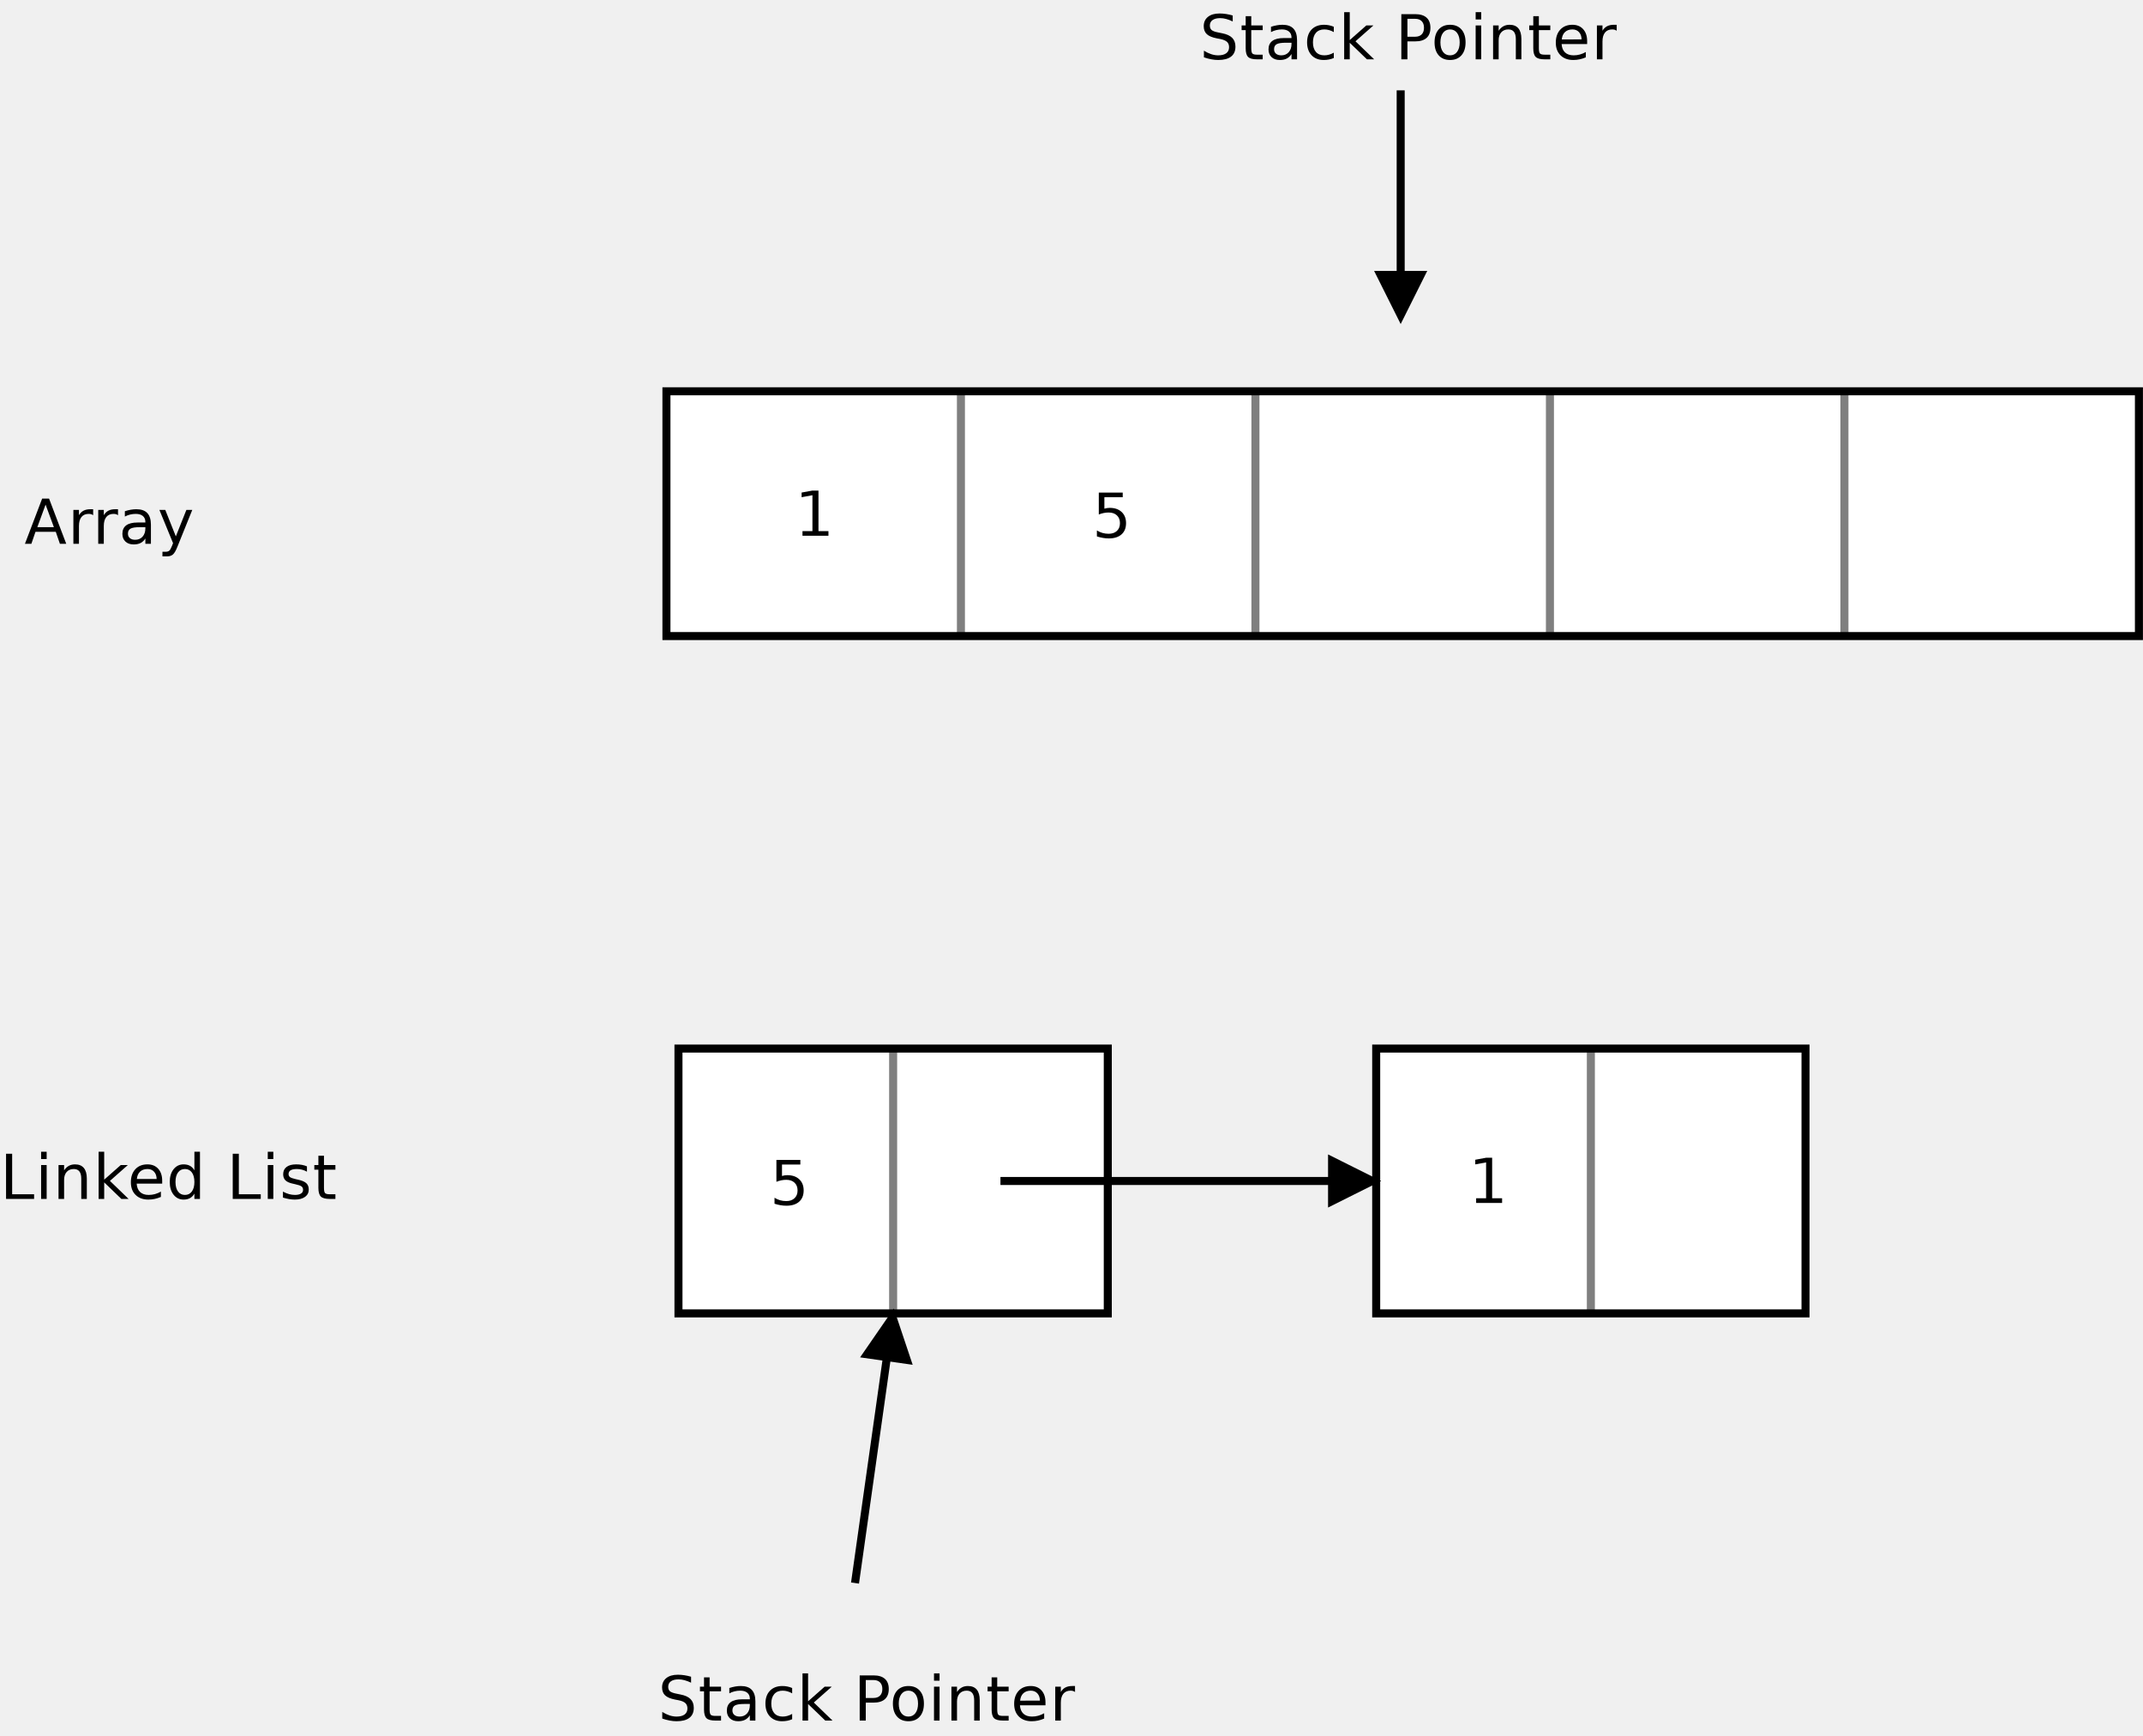
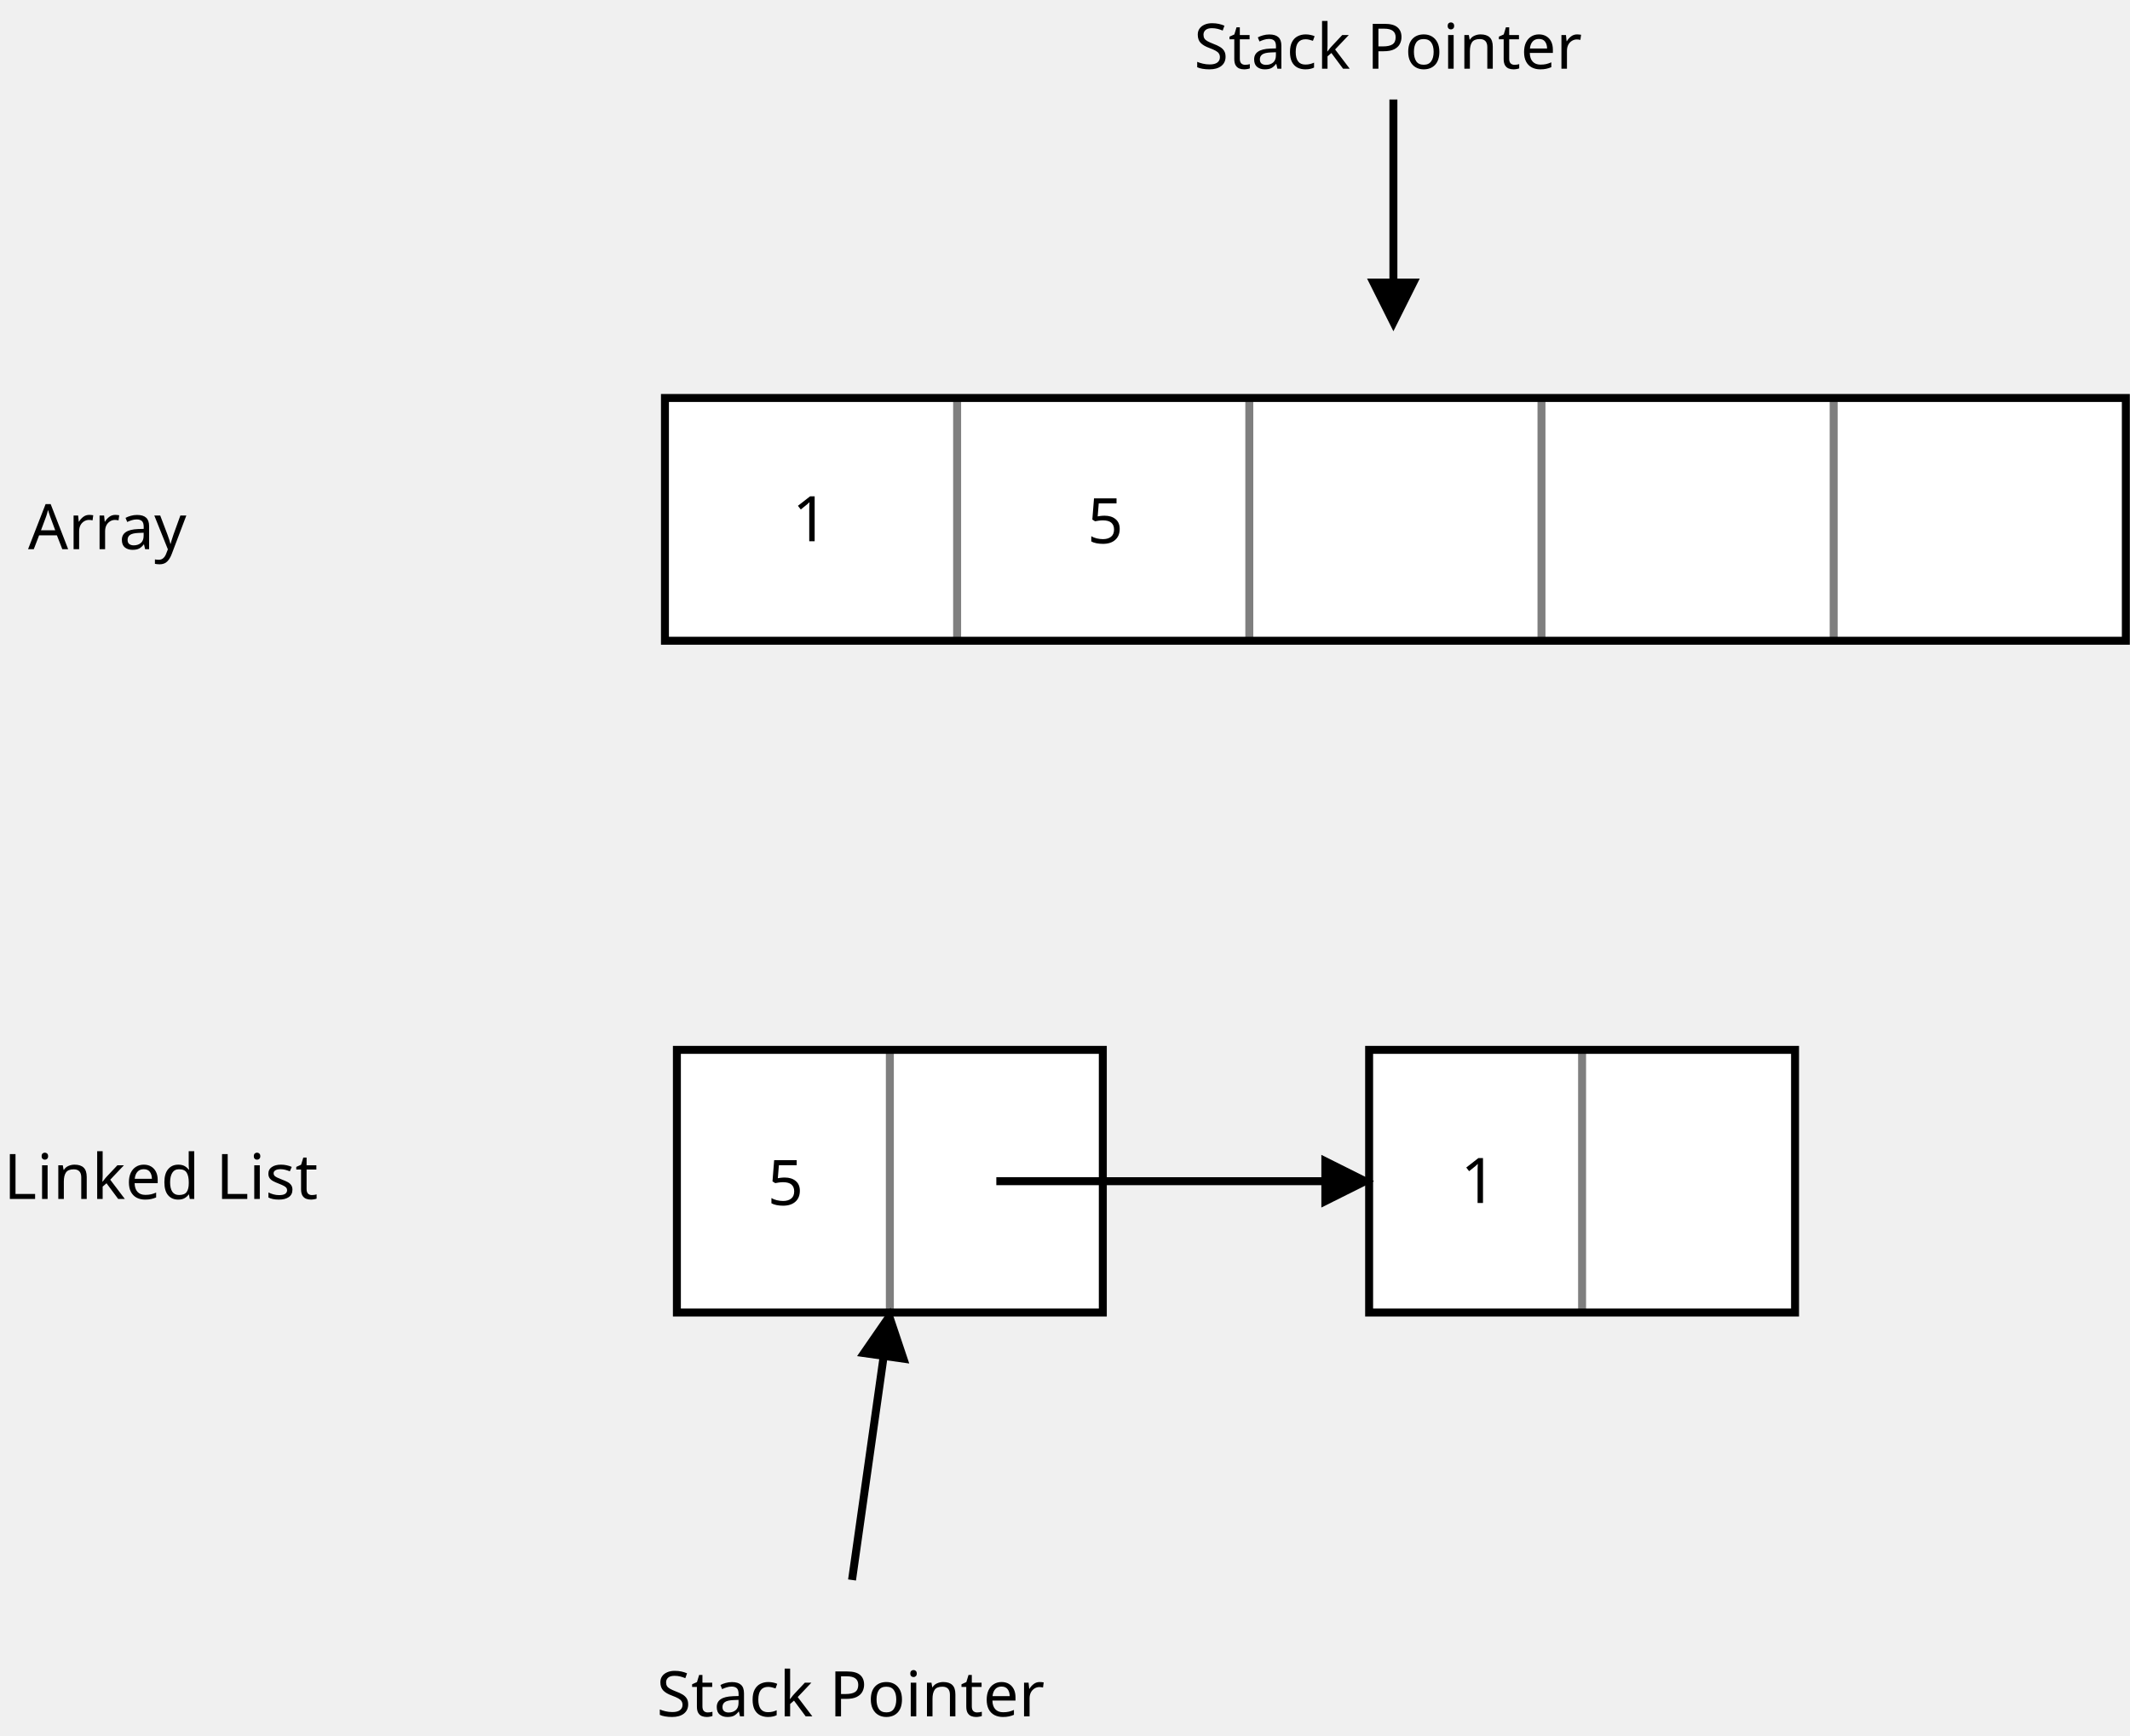
- <svg xmlns="http://www.w3.org/2000/svg" width="757pt" height="613pt" viewBox="0 0 757 613" version="1.1">
-   <g id="surface1">
-     <path style=" stroke:none;fill-rule:nonzero;fill:rgb(100%,100%,100%);fill-opacity:1;" d="M 235.414 224.664 L 755.562 224.664 L 755.562 138.207 L 235.414 138.207 Z M 235.414 224.664 " />
-     <path style="fill:none;stroke-width:28.346;stroke-linecap:butt;stroke-linejoin:miter;stroke:rgb(49.805%,49.805%,49.805%);stroke-opacity:1;stroke-miterlimit:10;" d="M 3394.414 4747.93 L 3394.414 3883.359 " transform="matrix(0.1,0,0,-0.1,0,613)" />
-     <path style="fill:none;stroke-width:28.346;stroke-linecap:butt;stroke-linejoin:miter;stroke:rgb(49.805%,49.805%,49.805%);stroke-opacity:1;stroke-miterlimit:10;" d="M 4434.727 4747.93 L 4434.727 3883.359 " transform="matrix(0.1,0,0,-0.1,0,613)" />
-     <path style="fill:none;stroke-width:28.346;stroke-linecap:butt;stroke-linejoin:miter;stroke:rgb(49.805%,49.805%,49.805%);stroke-opacity:1;stroke-miterlimit:10;" d="M 5475.039 4747.93 L 5475.039 3883.359 " transform="matrix(0.1,0,0,-0.1,0,613)" />
-     <path style="fill:none;stroke-width:28.346;stroke-linecap:butt;stroke-linejoin:miter;stroke:rgb(49.805%,49.805%,49.805%);stroke-opacity:1;stroke-miterlimit:10;" d="M 6515.312 4747.93 L 6515.312 3883.359 " transform="matrix(0.1,0,0,-0.1,0,613)" />
-     <path style="fill:none;stroke-width:28.346;stroke-linecap:butt;stroke-linejoin:miter;stroke:rgb(0%,0%,0%);stroke-opacity:1;stroke-miterlimit:10;" d="M 2354.141 3883.359 L 7555.625 3883.359 L 7555.625 4747.93 L 2354.141 4747.93 Z M 2354.141 3883.359 " transform="matrix(0.1,0,0,-0.1,0,613)" />
-     <path style=" stroke:none;fill-rule:nonzero;fill:rgb(0%,0%,0%);fill-opacity:1;" d="M 283.473 187.59 L 286.988 187.59 L 286.988 174.914 L 283.164 175.621 L 283.164 173.977 L 286.973 173.273 L 289.121 173.273 L 289.121 187.59 L 292.641 187.59 L 292.641 189.23 L 283.473 189.23 L 283.473 187.59 " />
-     <path style=" stroke:none;fill-rule:nonzero;fill:rgb(0%,0%,0%);fill-opacity:1;" d="M 388.145 173.98 L 396.594 173.98 L 396.594 175.625 L 390.117 175.625 L 390.117 179.672 C 390.43 179.574 390.742 179.504 391.055 179.453 C 391.367 179.402 391.68 179.379 391.992 179.379 C 393.77 179.379 395.172 179.863 396.211 180.836 C 397.246 181.805 397.77 183.121 397.77 184.777 C 397.77 186.484 397.234 187.809 396.168 188.754 C 395.105 189.703 393.602 190.176 391.66 190.176 C 390.992 190.176 390.312 190.117 389.617 189.996 C 388.926 189.883 388.211 189.703 387.473 189.469 L 387.473 187.359 C 388.113 187.754 388.773 188.051 389.457 188.242 C 390.137 188.434 390.859 188.531 391.617 188.531 C 392.848 188.531 393.82 188.195 394.539 187.523 C 395.258 186.848 395.617 185.934 395.617 184.777 C 395.617 183.621 395.258 182.707 394.539 182.035 C 393.82 181.359 392.848 181.023 391.617 181.023 C 391.043 181.023 390.469 181.078 389.895 181.195 C 389.324 181.309 388.738 181.484 388.145 181.727 L 388.145 173.98 " />
-     <path style=" stroke:none;fill-rule:nonzero;fill:rgb(0%,0%,0%);fill-opacity:1;" d="M 16.102 178.238 L 13.184 186.199 L 19.035 186.199 L 16.102 178.238 M 14.891 176.109 L 17.332 176.109 L 23.395 192.066 L 21.156 192.066 L 19.707 187.844 L 12.535 187.844 L 11.086 192.066 L 8.816 192.066 L 14.891 176.109 " />
-     <path style=" stroke:none;fill-rule:nonzero;fill:rgb(0%,0%,0%);fill-opacity:1;" d="M 32.91 181.977 C 32.691 181.812 32.449 181.695 32.191 181.621 C 31.934 181.543 31.648 181.508 31.332 181.508 C 30.223 181.508 29.371 181.875 28.777 182.609 C 28.188 183.344 27.891 184.398 27.891 185.773 L 27.891 192.066 L 25.922 192.066 L 25.922 180.098 L 27.891 180.098 L 27.891 181.977 C 28.305 181.262 28.84 180.73 29.5 180.383 C 30.16 180.035 30.965 179.863 31.91 179.863 C 32.043 179.863 32.191 179.863 32.355 179.863 C 32.52 179.863 32.703 179.863 32.898 179.863 L 32.91 181.977 " />
-     <path style=" stroke:none;fill-rule:nonzero;fill:rgb(0%,0%,0%);fill-opacity:1;" d="M 41.688 181.977 C 41.469 181.812 41.23 181.695 40.969 181.621 C 40.711 181.543 40.426 181.508 40.113 181.508 C 39.004 181.508 38.152 181.875 37.555 182.609 C 36.965 183.344 36.668 184.398 36.668 185.773 L 36.668 192.066 L 34.699 192.066 L 34.699 180.098 L 36.668 180.098 L 36.668 181.977 C 37.082 181.262 37.617 180.73 38.281 180.383 C 38.938 180.035 39.742 179.863 40.688 179.863 C 40.824 179.863 40.973 179.863 41.137 179.863 C 41.301 179.863 41.48 179.863 41.68 179.863 L 41.688 181.977 " />
-     <path style=" stroke:none;fill-rule:nonzero;fill:rgb(0%,0%,0%);fill-opacity:1;" d="M 49.402 186.199 C 47.816 186.199 46.719 186.371 46.109 186.719 C 45.496 187.062 45.191 187.656 45.191 188.492 C 45.191 189.156 45.418 189.684 45.879 190.074 C 46.336 190.465 46.961 190.656 47.75 190.656 C 48.836 190.656 49.707 190.289 50.363 189.555 C 51.023 188.816 51.352 187.84 51.352 186.617 L 51.352 186.199 L 49.402 186.199 M 53.312 185.336 L 53.312 192.066 L 51.352 192.066 L 51.352 190.188 C 50.902 190.91 50.344 191.441 49.676 191.785 C 49.008 192.129 48.191 192.301 47.227 192.301 C 46.004 192.301 45.031 191.961 44.312 191.285 C 43.59 190.605 43.23 189.699 43.23 188.562 C 43.23 187.238 43.68 186.242 44.574 185.566 C 45.473 184.895 46.816 184.555 48.602 184.555 L 51.352 184.555 L 51.352 184.359 C 51.352 183.453 51.055 182.75 50.461 182.254 C 49.867 181.754 49.035 181.508 47.965 181.508 C 47.281 181.508 46.617 181.586 45.969 181.742 C 45.324 181.898 44.703 182.133 44.105 182.445 L 44.105 180.566 C 44.824 180.332 45.52 180.156 46.195 180.039 C 46.871 179.922 47.527 179.863 48.164 179.863 C 49.895 179.863 51.184 180.316 52.031 181.219 C 52.887 182.125 53.312 183.496 53.312 185.336 " />
-     <path style=" stroke:none;fill-rule:nonzero;fill:rgb(0%,0%,0%);fill-opacity:1;" d="M 62.676 193.098 C 62.121 194.516 61.582 195.441 61.055 195.875 C 60.531 196.309 59.828 196.523 58.949 196.523 L 57.383 196.523 L 57.383 194.883 L 58.535 194.883 C 59.074 194.883 59.492 194.758 59.793 194.508 C 60.09 194.262 60.418 193.676 60.781 192.746 L 61.133 191.852 L 56.305 180.098 L 58.383 180.098 L 62.113 189.461 L 65.84 180.098 L 67.922 180.098 L 62.676 193.098 " />
-     <path style=" stroke:none;fill-rule:nonzero;fill:rgb(0%,0%,0%);fill-opacity:1;" d="M 435.449 5.469 L 435.449 7.578 C 434.633 7.184 433.863 6.891 433.137 6.699 C 432.414 6.504 431.715 6.406 431.039 6.406 C 429.867 6.406 428.961 6.633 428.328 7.086 C 427.691 7.543 427.371 8.188 427.371 9.023 C 427.371 9.727 427.586 10.258 428.008 10.617 C 428.43 10.977 429.23 11.266 430.414 11.484 L 431.711 11.746 C 433.316 12.055 434.5 12.594 435.266 13.367 C 436.027 14.141 436.41 15.176 436.41 16.473 C 436.41 18.02 435.895 19.195 434.859 19.992 C 433.828 20.789 432.312 21.188 430.316 21.188 C 429.566 21.188 428.762 21.109 427.914 20.953 C 427.062 20.797 426.188 20.562 425.277 20.25 L 425.277 17.902 C 426.148 18.445 427.004 18.855 427.844 19.133 C 428.68 19.41 429.508 19.547 430.316 19.547 C 431.547 19.547 432.496 19.301 433.164 18.805 C 433.828 18.309 434.164 17.602 434.164 16.684 C 434.164 15.883 433.926 15.254 433.445 14.801 C 432.965 14.352 432.18 14.012 431.086 13.785 L 429.77 13.535 C 428.164 13.219 427.004 12.723 426.285 12.051 C 425.566 11.379 425.211 10.441 425.211 9.242 C 425.211 7.855 425.703 6.762 426.695 5.961 C 427.688 5.16 429.055 4.762 430.797 4.762 C 431.539 4.762 432.301 4.82 433.074 4.938 C 433.852 5.055 434.641 5.23 435.449 5.469 " />
-     <path style=" stroke:none;fill-rule:nonzero;fill:rgb(0%,0%,0%);fill-opacity:1;" d="M 442 5.703 L 442 8.988 L 446.035 8.988 L 446.035 10.629 L 442 10.629 L 442 17.043 C 442 18.004 442.133 18.625 442.398 18.902 C 442.664 19.176 443.207 19.312 444.023 19.312 L 446.035 19.312 L 446.035 20.953 L 444.023 20.953 C 442.512 20.953 441.465 20.676 440.891 20.109 C 440.312 19.551 440.027 18.527 440.027 17.043 L 440.027 10.629 L 438.59 10.629 L 438.59 8.988 L 440.027 8.988 L 440.027 5.703 L 442 5.703 " />
-     <path style=" stroke:none;fill-rule:nonzero;fill:rgb(0%,0%,0%);fill-opacity:1;" d="M 454.262 15.09 C 452.68 15.09 451.578 15.262 450.969 15.609 C 450.359 15.953 450.055 16.543 450.055 17.379 C 450.055 18.047 450.281 18.574 450.738 18.965 C 451.199 19.352 451.824 19.547 452.613 19.547 C 453.695 19.547 454.57 19.18 455.227 18.441 C 455.883 17.707 456.215 16.73 456.215 15.508 L 456.215 15.09 L 454.262 15.09 M 458.176 14.223 L 458.176 20.953 L 456.215 20.953 L 456.215 19.078 C 455.766 19.797 455.207 20.332 454.535 20.676 C 453.871 21.02 453.055 21.188 452.09 21.188 C 450.867 21.188 449.895 20.852 449.172 20.176 C 448.453 19.496 448.09 18.59 448.09 17.453 C 448.09 16.129 448.539 15.129 449.438 14.457 C 450.336 13.781 451.68 13.445 453.465 13.445 L 456.215 13.445 L 456.215 13.246 C 456.215 12.34 455.914 11.641 455.32 11.145 C 454.73 10.645 453.898 10.395 452.824 10.395 C 452.145 10.395 451.477 10.473 450.828 10.629 C 450.184 10.785 449.562 11.02 448.969 11.336 L 448.969 9.457 C 449.688 9.223 450.383 9.047 451.059 8.93 C 451.73 8.812 452.387 8.754 453.027 8.754 C 454.754 8.754 456.043 9.203 456.895 10.109 C 457.746 11.012 458.176 12.387 458.176 14.223 " />
-     <path style=" stroke:none;fill-rule:nonzero;fill:rgb(0%,0%,0%);fill-opacity:1;" d="M 471.16 9.457 L 471.16 11.336 C 470.605 11.02 470.051 10.785 469.492 10.629 C 468.938 10.473 468.371 10.395 467.805 10.395 C 466.531 10.395 465.543 10.797 464.84 11.598 C 464.137 12.398 463.789 13.523 463.789 14.973 C 463.789 16.418 464.137 17.543 464.84 18.344 C 465.543 19.145 466.531 19.547 467.805 19.547 C 468.371 19.547 468.938 19.469 469.492 19.312 C 470.051 19.156 470.605 18.922 471.16 18.609 L 471.16 20.484 C 470.613 20.719 470.047 20.895 469.461 21.012 C 468.875 21.133 468.254 21.188 467.59 21.188 C 465.793 21.188 464.367 20.629 463.309 19.512 C 462.25 18.387 461.719 16.875 461.719 14.973 C 461.719 13.039 462.254 11.52 463.32 10.414 C 464.395 9.305 465.859 8.754 467.719 8.754 C 468.32 8.754 468.91 8.812 469.484 8.93 C 470.062 9.047 470.621 9.223 471.16 9.457 " />
-     <path style=" stroke:none;fill-rule:nonzero;fill:rgb(0%,0%,0%);fill-opacity:1;" d="M 474.82 4.293 L 476.789 4.293 L 476.789 14.148 L 482.641 8.988 L 485.145 8.988 L 478.812 14.586 L 485.41 20.953 L 482.852 20.953 L 476.789 15.109 L 476.789 20.953 L 474.82 20.953 L 474.82 4.293 " />
-     <path style=" stroke:none;fill-rule:nonzero;fill:rgb(0%,0%,0%);fill-opacity:1;" d="M 497.164 6.641 L 497.164 12.977 L 499.871 12.977 C 500.871 12.977 501.648 12.699 502.195 12.152 C 502.742 11.602 503.016 10.816 503.016 9.801 C 503.016 8.793 502.742 8.016 502.195 7.465 C 501.648 6.914 500.871 6.641 499.871 6.641 L 497.164 6.641 M 495.012 4.996 L 499.871 4.996 C 501.656 4.996 503.004 5.406 503.914 6.223 C 504.828 7.035 505.285 8.23 505.285 9.805 C 505.285 11.391 504.828 12.59 503.914 13.402 C 503.004 14.215 501.656 14.617 499.871 14.617 L 497.164 14.617 L 497.164 20.953 L 495.012 20.953 L 495.012 4.996 " />
-     <path style=" stroke:none;fill-rule:nonzero;fill:rgb(0%,0%,0%);fill-opacity:1;" d="M 512.227 10.395 C 511.176 10.395 510.344 10.805 509.73 11.621 C 509.121 12.434 508.816 13.551 508.816 14.973 C 508.816 16.391 509.117 17.508 509.727 18.324 C 510.332 19.141 511.168 19.547 512.227 19.547 C 513.27 19.547 514.098 19.137 514.707 18.316 C 515.32 17.5 515.625 16.383 515.625 14.973 C 515.625 13.566 515.32 12.453 514.707 11.629 C 514.098 10.809 513.27 10.395 512.227 10.395 M 512.227 8.754 C 513.934 8.754 515.27 9.301 516.242 10.402 C 517.219 11.504 517.703 13.023 517.703 14.973 C 517.703 16.91 517.219 18.43 516.242 19.535 C 515.27 20.637 513.934 21.188 512.227 21.188 C 510.516 21.188 509.172 20.637 508.203 19.535 C 507.23 18.43 506.746 16.91 506.746 14.973 C 506.746 13.023 507.23 11.504 508.203 10.402 C 509.172 9.301 510.516 8.754 512.227 8.754 " />
-     <path style=" stroke:none;fill-rule:nonzero;fill:rgb(0%,0%,0%);fill-opacity:1;" d="M 521.266 8.988 L 523.227 8.988 L 523.227 20.953 L 521.266 20.953 L 521.266 8.988 M 521.266 4.293 L 523.227 4.293 L 523.227 6.875 L 521.266 6.875 L 521.266 4.293 " />
-     <path style=" stroke:none;fill-rule:nonzero;fill:rgb(0%,0%,0%);fill-opacity:1;" d="M 537.418 13.742 L 537.418 20.953 L 535.457 20.953 L 535.457 13.809 C 535.457 12.668 535.234 11.812 534.797 11.246 C 534.355 10.68 533.695 10.395 532.812 10.395 C 531.754 10.395 530.922 10.734 530.309 11.418 C 529.695 12.102 529.391 13.027 529.391 14.203 L 529.391 20.953 L 527.422 20.953 L 527.422 8.988 L 529.391 8.988 L 529.391 10.863 C 529.859 10.156 530.414 9.629 531.051 9.281 C 531.684 8.93 532.418 8.754 533.25 8.754 C 534.621 8.754 535.656 9.176 536.363 10.02 C 537.066 10.863 537.418 12.105 537.418 13.742 " />
-     <path style=" stroke:none;fill-rule:nonzero;fill:rgb(0%,0%,0%);fill-opacity:1;" d="M 543.594 5.703 L 543.594 8.988 L 547.633 8.988 L 547.633 10.629 L 543.594 10.629 L 543.594 17.043 C 543.594 18.004 543.73 18.625 543.996 18.902 C 544.262 19.176 544.805 19.312 545.621 19.312 L 547.633 19.312 L 547.633 20.953 L 545.621 20.953 C 544.105 20.953 543.062 20.676 542.484 20.109 C 541.91 19.551 541.621 18.527 541.621 17.043 L 541.621 10.629 L 540.188 10.629 L 540.188 8.988 L 541.621 8.988 L 541.621 5.703 L 543.594 5.703 " />
-     <path style=" stroke:none;fill-rule:nonzero;fill:rgb(0%,0%,0%);fill-opacity:1;" d="M 560.645 14.531 L 560.645 15.559 L 551.625 15.559 C 551.711 16.855 552.117 17.844 552.848 18.527 C 553.574 19.207 554.59 19.547 555.891 19.547 C 556.645 19.547 557.371 19.449 558.078 19.254 C 558.785 19.059 559.488 18.766 560.184 18.371 L 560.184 20.25 C 559.48 20.555 558.758 20.789 558.02 20.949 C 557.281 21.109 556.535 21.188 555.773 21.188 C 553.867 21.188 552.359 20.641 551.25 19.539 C 550.137 18.438 549.578 16.953 549.578 15.078 C 549.578 13.141 550.105 11.602 551.16 10.461 C 552.219 9.32 553.641 8.754 555.434 8.754 C 557.039 8.754 558.309 9.27 559.242 10.309 C 560.176 11.344 560.645 12.75 560.645 14.531 M 558.68 13.914 C 558.664 12.844 558.367 11.988 557.777 11.352 C 557.195 10.715 556.422 10.395 555.453 10.395 C 554.359 10.395 553.484 10.703 552.824 11.324 C 552.172 11.938 551.793 12.805 551.691 13.926 L 558.68 13.914 " />
-     <path style=" stroke:none;fill-rule:nonzero;fill:rgb(0%,0%,0%);fill-opacity:1;" d="M 571.086 10.863 C 570.863 10.703 570.625 10.586 570.367 10.508 C 570.105 10.434 569.82 10.395 569.508 10.395 C 568.398 10.395 567.547 10.762 566.953 11.496 C 566.359 12.23 566.066 13.285 566.066 14.664 L 566.066 20.953 L 564.098 20.953 L 564.098 8.988 L 566.066 8.988 L 566.066 10.863 C 566.477 10.148 567.016 9.621 567.676 9.273 C 568.336 8.926 569.137 8.754 570.086 8.754 C 570.219 8.754 570.367 8.754 570.531 8.754 C 570.695 8.754 570.875 8.754 571.074 8.754 L 571.086 10.863 " />
-     <path style="fill:none;stroke-width:28.346;stroke-linecap:butt;stroke-linejoin:miter;stroke:rgb(0%,0%,0%);stroke-opacity:1;stroke-miterlimit:10;" d="M 4947.812 5810.898 L 4947.812 5158.945 " transform="matrix(0.1,0,0,-0.1,0,613)" />
-     <path style=" stroke:none;fill-rule:evenodd;fill:rgb(0%,0%,0%);fill-opacity:1;" d="M 487.691 97.105 L 494.781 111.281 L 501.867 97.105 " />
-     <path style="fill:none;stroke-width:28.346;stroke-linecap:butt;stroke-linejoin:miter;stroke:rgb(0%,0%,0%);stroke-opacity:1;stroke-miterlimit:10;" d="M 4876.914 5158.945 L 4947.812 5017.188 L 5018.672 5158.945 Z M 4876.914 5158.945 " transform="matrix(0.1,0,0,-0.1,0,613)" />
-     <path style=" stroke:none;fill-rule:nonzero;fill:rgb(100%,100%,100%);fill-opacity:1;" d="M 239.664 463.902 L 391.316 463.902 L 391.316 370.363 L 239.664 370.363 Z M 239.664 463.902 " />
-     <path style="fill:none;stroke-width:28.346;stroke-linecap:butt;stroke-linejoin:miter;stroke:rgb(49.805%,49.805%,49.805%);stroke-opacity:1;stroke-miterlimit:10;" d="M 3154.922 2426.367 L 3154.922 1490.977 " transform="matrix(0.1,0,0,-0.1,0,613)" />
-     <path style="fill:none;stroke-width:28.346;stroke-linecap:butt;stroke-linejoin:miter;stroke:rgb(0%,0%,0%);stroke-opacity:1;stroke-miterlimit:10;" d="M 2396.641 1490.977 L 3913.164 1490.977 L 3913.164 2426.367 L 2396.641 2426.367 Z M 2396.641 1490.977 " transform="matrix(0.1,0,0,-0.1,0,613)" />
-     <path style=" stroke:none;fill-rule:nonzero;fill:rgb(100%,100%,100%);fill-opacity:1;" d="M 486.133 463.902 L 637.785 463.902 L 637.785 370.363 L 486.133 370.363 Z M 486.133 463.902 " />
-     <path style="fill:none;stroke-width:28.346;stroke-linecap:butt;stroke-linejoin:miter;stroke:rgb(49.805%,49.805%,49.805%);stroke-opacity:1;stroke-miterlimit:10;" d="M 5619.609 2426.367 L 5619.609 1490.977 " transform="matrix(0.1,0,0,-0.1,0,613)" />
-     <path style="fill:none;stroke-width:28.346;stroke-linecap:butt;stroke-linejoin:miter;stroke:rgb(0%,0%,0%);stroke-opacity:1;stroke-miterlimit:10;" d="M 4861.328 1490.977 L 6377.852 1490.977 L 6377.852 2426.367 L 4861.328 2426.367 Z M 4861.328 1490.977 " transform="matrix(0.1,0,0,-0.1,0,613)" />
-     <path style=" stroke:none;fill-rule:nonzero;fill:rgb(0%,0%,0%);fill-opacity:1;" d="M 2.141 407.512 L 4.293 407.512 L 4.293 421.824 L 12.043 421.824 L 12.043 423.469 L 2.141 423.469 L 2.141 407.512 " />
-     <path style=" stroke:none;fill-rule:nonzero;fill:rgb(0%,0%,0%);fill-opacity:1;" d="M 14.52 411.5 L 16.48 411.5 L 16.48 423.469 L 14.52 423.469 L 14.52 411.5 M 14.52 406.809 L 16.48 406.809 L 16.48 409.387 L 14.52 409.387 L 14.52 406.809 " />
-     <path style=" stroke:none;fill-rule:nonzero;fill:rgb(0%,0%,0%);fill-opacity:1;" d="M 30.668 416.258 L 30.668 423.469 L 28.707 423.469 L 28.707 416.32 C 28.707 415.18 28.488 414.324 28.047 413.758 C 27.609 413.191 26.945 412.906 26.066 412.906 C 25.008 412.906 24.172 413.25 23.559 413.93 C 22.949 414.613 22.645 415.543 22.645 416.719 L 22.645 423.469 L 20.676 423.469 L 20.676 411.5 L 22.645 411.5 L 22.645 413.379 C 23.113 412.672 23.664 412.145 24.301 411.793 C 24.938 411.441 25.668 411.266 26.5 411.266 C 27.871 411.266 28.91 411.688 29.613 412.535 C 30.316 413.379 30.668 414.617 30.668 416.258 " />
-     <path style=" stroke:none;fill-rule:nonzero;fill:rgb(0%,0%,0%);fill-opacity:1;" d="M 34.836 406.809 L 36.805 406.809 L 36.805 416.664 L 42.656 411.5 L 45.16 411.5 L 38.828 417.098 L 45.422 423.469 L 42.867 423.469 L 36.805 417.625 L 36.805 423.469 L 34.836 423.469 L 34.836 406.809 " />
-     <path style=" stroke:none;fill-rule:nonzero;fill:rgb(0%,0%,0%);fill-opacity:1;" d="M 57.293 417.043 L 57.293 418.07 L 48.277 418.07 C 48.363 419.367 48.77 420.359 49.496 421.039 C 50.227 421.719 51.238 422.059 52.539 422.059 C 53.293 422.059 54.023 421.961 54.73 421.766 C 55.438 421.57 56.137 421.277 56.836 420.887 L 56.836 422.766 C 56.129 423.07 55.41 423.305 54.672 423.465 C 53.934 423.621 53.184 423.703 52.422 423.703 C 50.52 423.703 49.012 423.152 47.898 422.055 C 46.785 420.953 46.23 419.465 46.23 417.59 C 46.23 415.652 46.758 414.113 47.812 412.973 C 48.867 411.836 50.289 411.266 52.082 411.266 C 53.688 411.266 54.957 411.785 55.891 412.82 C 56.824 413.855 57.293 415.266 57.293 417.043 M 55.332 416.43 C 55.316 415.359 55.016 414.504 54.43 413.863 C 53.844 413.227 53.07 412.906 52.105 412.906 C 51.008 412.906 50.133 413.219 49.477 413.836 C 48.82 414.453 48.441 415.32 48.344 416.438 L 55.332 416.43 " />
-     <path style=" stroke:none;fill-rule:nonzero;fill:rgb(0%,0%,0%);fill-opacity:1;" d="M 68.672 413.379 L 68.672 406.809 L 70.637 406.809 L 70.637 423.469 L 68.672 423.469 L 68.672 421.59 C 68.262 422.305 67.738 422.836 67.113 423.184 C 66.484 423.527 65.727 423.703 64.844 423.703 C 63.402 423.703 62.23 423.133 61.32 421.992 C 60.418 420.848 59.965 419.344 59.965 417.484 C 59.965 415.625 60.418 414.121 61.32 412.98 C 62.23 411.84 63.402 411.266 64.844 411.266 C 65.727 411.266 66.484 411.438 67.113 411.785 C 67.738 412.133 68.262 412.664 68.672 413.379 M 61.992 417.484 C 61.992 418.91 62.289 420.031 62.879 420.844 C 63.473 421.656 64.289 422.059 65.328 422.059 C 66.367 422.059 67.184 421.656 67.777 420.844 C 68.375 420.031 68.672 418.91 68.672 417.484 C 68.672 416.059 68.375 414.938 67.777 414.125 C 67.184 413.312 66.367 412.906 65.328 412.906 C 64.289 412.906 63.473 413.312 62.879 414.125 C 62.289 414.938 61.992 416.059 61.992 417.484 " />
-     <path style=" stroke:none;fill-rule:nonzero;fill:rgb(0%,0%,0%);fill-opacity:1;" d="M 82.215 407.512 L 84.367 407.512 L 84.367 421.824 L 92.113 421.824 L 92.113 423.469 L 82.215 423.469 L 82.215 407.512 " />
-     <path style=" stroke:none;fill-rule:nonzero;fill:rgb(0%,0%,0%);fill-opacity:1;" d="M 94.59 411.5 L 96.551 411.5 L 96.551 423.469 L 94.59 423.469 L 94.59 411.5 M 94.59 406.809 L 96.551 406.809 L 96.551 409.387 L 94.59 409.387 L 94.59 406.809 " />
-     <path style=" stroke:none;fill-rule:nonzero;fill:rgb(0%,0%,0%);fill-opacity:1;" d="M 108.43 411.969 L 108.43 413.848 C 107.875 413.535 107.301 413.301 106.703 413.145 C 106.105 412.988 105.488 412.906 104.848 412.906 C 103.875 412.906 103.145 413.059 102.656 413.355 C 102.172 413.652 101.93 414.102 101.93 414.699 C 101.93 415.152 102.102 415.508 102.449 415.77 C 102.797 416.027 103.5 416.273 104.551 416.508 L 105.223 416.656 C 106.613 416.949 107.602 417.363 108.188 417.902 C 108.773 418.438 109.066 419.188 109.066 420.145 C 109.066 421.242 108.629 422.109 107.75 422.746 C 106.871 423.383 105.668 423.703 104.137 423.703 C 103.496 423.703 102.828 423.645 102.137 423.527 C 101.445 423.41 100.715 423.234 99.949 423 L 99.949 420.887 C 100.672 421.277 101.387 421.57 102.09 421.766 C 102.793 421.961 103.488 422.059 104.18 422.059 C 105.102 422.059 105.809 421.902 106.305 421.59 C 106.805 421.277 107.055 420.836 107.055 420.266 C 107.055 419.738 106.875 419.336 106.516 419.055 C 106.156 418.773 105.371 418.504 104.156 418.242 L 103.477 418.09 C 102.262 417.836 101.383 417.445 100.844 416.922 C 100.305 416.395 100.031 415.672 100.031 414.758 C 100.031 413.641 100.43 412.781 101.223 412.176 C 102.02 411.57 103.152 411.266 104.617 411.266 C 105.34 411.266 106.02 411.324 106.656 411.441 C 107.301 411.559 107.891 411.734 108.43 411.969 " />
-     <path style=" stroke:none;fill-rule:nonzero;fill:rgb(0%,0%,0%);fill-opacity:1;" d="M 114.441 408.215 L 114.441 411.5 L 118.48 411.5 L 118.48 413.145 L 114.441 413.145 L 114.441 419.555 C 114.441 420.52 114.574 421.141 114.844 421.414 C 115.109 421.688 115.648 421.824 116.465 421.824 L 118.48 421.824 L 118.48 423.469 L 116.465 423.469 C 114.953 423.469 113.906 423.188 113.332 422.625 C 112.758 422.062 112.469 421.039 112.469 419.555 L 112.469 413.145 L 111.031 413.145 L 111.031 411.5 L 112.469 411.5 L 112.469 408.215 L 114.441 408.215 " />
-     <path style=" stroke:none;fill-rule:nonzero;fill:rgb(0%,0%,0%);fill-opacity:1;" d="M 244.117 592.23 L 244.117 594.34 C 243.301 593.949 242.527 593.656 241.801 593.461 C 241.078 593.266 240.379 593.168 239.703 593.168 C 238.531 593.168 237.629 593.395 236.992 593.852 C 236.355 594.305 236.039 594.949 236.039 595.785 C 236.039 596.488 236.25 597.023 236.672 597.383 C 237.094 597.738 237.898 598.027 239.078 598.246 L 240.375 598.512 C 241.98 598.816 243.164 599.355 243.93 600.133 C 244.691 600.902 245.074 601.938 245.074 603.238 C 245.074 604.785 244.559 605.957 243.523 606.758 C 242.492 607.555 240.977 607.953 238.98 607.953 C 238.23 607.953 237.426 607.875 236.578 607.719 C 235.73 607.559 234.852 607.324 233.941 607.012 L 233.941 604.668 C 234.812 605.211 235.668 605.617 236.508 605.895 C 237.348 606.172 238.172 606.309 238.98 606.309 C 240.211 606.309 241.16 606.062 241.828 605.57 C 242.496 605.074 242.828 604.363 242.828 603.445 C 242.828 602.645 242.59 602.016 242.109 601.566 C 241.633 601.113 240.844 600.773 239.746 600.547 L 238.438 600.297 C 236.828 599.98 235.668 599.488 234.949 598.816 C 234.234 598.141 233.875 597.203 233.875 596.008 C 233.875 594.617 234.371 593.523 235.359 592.723 C 236.352 591.926 237.719 591.527 239.461 591.527 C 240.203 591.527 240.965 591.586 241.738 591.703 C 242.516 591.82 243.305 591.996 244.117 592.23 " />
-     <path style=" stroke:none;fill-rule:nonzero;fill:rgb(0%,0%,0%);fill-opacity:1;" d="M 250.664 592.465 L 250.664 595.75 L 254.703 595.75 L 254.703 597.391 L 250.664 597.391 L 250.664 603.805 C 250.664 604.77 250.797 605.387 251.062 605.664 C 251.328 605.938 251.871 606.074 252.688 606.074 L 254.703 606.074 L 254.703 607.719 L 252.688 607.719 C 251.176 607.719 250.129 607.438 249.555 606.875 C 248.98 606.312 248.691 605.289 248.691 603.805 L 248.691 597.391 L 247.254 597.391 L 247.254 595.75 L 248.691 595.75 L 248.691 592.465 L 250.664 592.465 " />
-     <path style=" stroke:none;fill-rule:nonzero;fill:rgb(0%,0%,0%);fill-opacity:1;" d="M 262.926 601.852 C 261.344 601.852 260.246 602.023 259.633 602.371 C 259.023 602.715 258.719 603.305 258.719 604.141 C 258.719 604.809 258.945 605.336 259.402 605.727 C 259.863 606.113 260.488 606.309 261.277 606.309 C 262.363 606.309 263.234 605.941 263.891 605.207 C 264.547 604.469 264.879 603.492 264.879 602.27 L 264.879 601.852 L 262.926 601.852 M 266.84 600.984 L 266.84 607.719 L 264.879 607.719 L 264.879 605.84 C 264.43 606.562 263.871 607.094 263.203 607.438 C 262.535 607.781 261.719 607.953 260.754 607.953 C 259.531 607.953 258.559 607.613 257.836 606.938 C 257.117 606.258 256.754 605.352 256.754 604.215 C 256.754 602.891 257.203 601.891 258.102 601.219 C 259 600.547 260.344 600.207 262.129 600.207 L 264.879 600.207 L 264.879 600.012 C 264.879 599.102 264.578 598.402 263.984 597.906 C 263.395 597.406 262.562 597.156 261.488 597.156 C 260.809 597.156 260.141 597.234 259.496 597.391 C 258.848 597.547 258.23 597.781 257.633 598.098 L 257.633 596.219 C 258.352 595.984 259.047 595.809 259.723 595.691 C 260.395 595.574 261.055 595.516 261.691 595.516 C 263.418 595.516 264.711 595.969 265.559 596.871 C 266.41 597.777 266.84 599.148 266.84 600.984 " />
-     <path style=" stroke:none;fill-rule:nonzero;fill:rgb(0%,0%,0%);fill-opacity:1;" d="M 279.824 596.219 L 279.824 598.098 C 279.27 597.781 278.715 597.547 278.156 597.391 C 277.602 597.234 277.039 597.156 276.473 597.156 C 275.195 597.156 274.211 597.559 273.504 598.359 C 272.805 599.16 272.453 600.285 272.453 601.734 C 272.453 603.18 272.805 604.305 273.504 605.105 C 274.211 605.91 275.195 606.309 276.473 606.309 C 277.039 606.309 277.602 606.23 278.156 606.074 C 278.715 605.918 279.27 605.684 279.824 605.371 L 279.824 607.25 C 279.277 607.484 278.711 607.66 278.125 607.777 C 277.539 607.895 276.918 607.953 276.254 607.953 C 274.457 607.953 273.031 607.391 271.973 606.273 C 270.914 605.152 270.383 603.637 270.383 601.734 C 270.383 599.801 270.918 598.281 271.984 597.176 C 273.059 596.07 274.523 595.516 276.383 595.516 C 276.984 595.516 277.574 595.574 278.148 595.691 C 278.727 595.809 279.285 595.984 279.824 596.219 " />
-     <path style=" stroke:none;fill-rule:nonzero;fill:rgb(0%,0%,0%);fill-opacity:1;" d="M 283.484 591.055 L 285.453 591.055 L 285.453 600.91 L 291.305 595.75 L 293.809 595.75 L 287.477 601.348 L 294.074 607.719 L 291.52 607.719 L 285.453 601.871 L 285.453 607.719 L 283.484 607.719 L 283.484 591.055 " />
-     <path style=" stroke:none;fill-rule:nonzero;fill:rgb(0%,0%,0%);fill-opacity:1;" d="M 305.828 593.402 L 305.828 599.738 L 308.535 599.738 C 309.539 599.738 310.312 599.465 310.859 598.914 C 311.406 598.363 311.684 597.582 311.684 596.562 C 311.684 595.555 311.406 594.777 310.859 594.227 C 310.312 593.676 309.539 593.402 308.535 593.402 L 305.828 593.402 M 303.68 591.762 L 308.535 591.762 C 310.32 591.762 311.668 592.168 312.578 592.984 C 313.496 593.797 313.953 594.992 313.953 596.566 C 313.953 598.152 313.496 599.352 312.578 600.164 C 311.668 600.977 310.32 601.383 308.535 601.383 L 305.828 601.383 L 305.828 607.719 L 303.68 607.719 L 303.68 591.762 " />
-     <path style=" stroke:none;fill-rule:nonzero;fill:rgb(0%,0%,0%);fill-opacity:1;" d="M 320.891 597.156 C 319.84 597.156 319.008 597.566 318.395 598.383 C 317.785 599.195 317.48 600.312 317.48 601.734 C 317.48 603.152 317.781 604.273 318.391 605.09 C 318.996 605.902 319.832 606.309 320.891 606.309 C 321.934 606.309 322.762 605.898 323.371 605.082 C 323.984 604.262 324.289 603.145 324.289 601.734 C 324.289 600.328 323.984 599.215 323.371 598.395 C 322.762 597.57 321.934 597.156 320.891 597.156 M 320.891 595.516 C 322.598 595.516 323.938 596.066 324.906 597.164 C 325.883 598.266 326.367 599.789 326.367 601.734 C 326.367 603.672 325.883 605.195 324.906 606.297 C 323.938 607.402 322.598 607.953 320.891 607.953 C 319.18 607.953 317.84 607.402 316.867 606.297 C 315.898 605.195 315.41 603.672 315.41 601.734 C 315.41 599.789 315.898 598.266 316.867 597.164 C 317.84 596.066 319.18 595.516 320.891 595.516 " />
-     <path style=" stroke:none;fill-rule:nonzero;fill:rgb(0%,0%,0%);fill-opacity:1;" d="M 329.93 595.75 L 331.891 595.75 L 331.891 607.719 L 329.93 607.719 L 329.93 595.75 M 329.93 591.055 L 331.891 591.055 L 331.891 593.637 L 329.93 593.637 L 329.93 591.055 " />
-     <path style=" stroke:none;fill-rule:nonzero;fill:rgb(0%,0%,0%);fill-opacity:1;" d="M 346.082 600.504 L 346.082 607.719 L 344.121 607.719 L 344.121 600.57 C 344.121 599.43 343.902 598.574 343.461 598.008 C 343.02 597.441 342.359 597.156 341.477 597.156 C 340.418 597.156 339.586 597.5 338.973 598.18 C 338.363 598.863 338.055 599.793 338.055 600.969 L 338.055 607.719 L 336.086 607.719 L 336.086 595.75 L 338.055 595.75 L 338.055 597.625 C 338.523 596.922 339.078 596.391 339.715 596.043 C 340.348 595.691 341.082 595.516 341.914 595.516 C 343.285 595.516 344.32 595.938 345.027 596.781 C 345.73 597.625 346.082 598.867 346.082 600.504 " />
-     <path style=" stroke:none;fill-rule:nonzero;fill:rgb(0%,0%,0%);fill-opacity:1;" d="M 352.262 592.465 L 352.262 595.75 L 356.297 595.75 L 356.297 597.391 L 352.262 597.391 L 352.262 603.805 C 352.262 604.77 352.395 605.387 352.66 605.664 C 352.926 605.938 353.469 606.074 354.285 606.074 L 356.297 606.074 L 356.297 607.719 L 354.285 607.719 C 352.77 607.719 351.727 607.438 351.148 606.875 C 350.574 606.312 350.285 605.289 350.285 603.805 L 350.285 597.391 L 348.852 597.391 L 348.852 595.75 L 350.285 595.75 L 350.285 592.465 L 352.262 592.465 " />
-     <path style=" stroke:none;fill-rule:nonzero;fill:rgb(0%,0%,0%);fill-opacity:1;" d="M 369.309 601.293 L 369.309 602.32 L 360.289 602.32 C 360.375 603.617 360.781 604.609 361.512 605.289 C 362.238 605.969 363.254 606.309 364.555 606.309 C 365.309 606.309 366.039 606.211 366.742 606.016 C 367.449 605.82 368.152 605.527 368.848 605.137 L 368.848 607.012 C 368.145 607.32 367.422 607.551 366.684 607.715 C 365.945 607.871 365.199 607.953 364.438 607.953 C 362.535 607.953 361.023 607.402 359.914 606.301 C 358.801 605.203 358.246 603.715 358.246 601.84 C 358.246 599.902 358.77 598.363 359.824 597.223 C 360.883 596.086 362.305 595.516 364.098 595.516 C 365.703 595.516 366.973 596.031 367.906 597.07 C 368.84 598.105 369.309 599.516 369.309 601.293 M 367.344 600.676 C 367.332 599.605 367.031 598.754 366.441 598.113 C 365.859 597.477 365.086 597.156 364.117 597.156 C 363.023 597.156 362.148 597.469 361.488 598.086 C 360.836 598.703 360.457 599.57 360.355 600.688 L 367.344 600.676 " />
-     <path style=" stroke:none;fill-rule:nonzero;fill:rgb(0%,0%,0%);fill-opacity:1;" d="M 379.75 597.625 C 379.527 597.465 379.289 597.348 379.031 597.27 C 378.77 597.195 378.484 597.156 378.172 597.156 C 377.062 597.156 376.211 597.527 375.617 598.262 C 375.023 598.996 374.73 600.051 374.73 601.426 L 374.73 607.719 L 372.762 607.719 L 372.762 595.75 L 374.73 595.75 L 374.73 597.625 C 375.145 596.914 375.68 596.383 376.34 596.035 C 377 595.688 377.801 595.516 378.746 595.516 C 378.883 595.516 379.031 595.516 379.195 595.516 C 379.359 595.516 379.539 595.516 379.738 595.516 L 379.75 597.625 " />
-     <path style="fill:none;stroke-width:28.346;stroke-linecap:butt;stroke-linejoin:miter;stroke:rgb(0%,0%,0%);stroke-opacity:1;stroke-miterlimit:10;" d="M 3020.273 538.516 L 3133.086 1336.602 " transform="matrix(0.1,0,0,-0.1,0,613)" />
-     <path style=" stroke:none;fill-rule:evenodd;fill:rgb(0%,0%,0%);fill-opacity:1;" d="M 320.324 480.332 L 315.293 465.309 L 306.293 478.348 " />
-     <path style="fill:none;stroke-width:28.346;stroke-linecap:butt;stroke-linejoin:miter;stroke:rgb(0%,0%,0%);stroke-opacity:1;stroke-miterlimit:10;" d="M 3203.242 1326.68 L 3152.93 1476.914 L 3062.93 1346.523 Z M 3203.242 1326.68 " transform="matrix(0.1,0,0,-0.1,0,613)" />
-     <path style="fill:none;stroke-width:28.346;stroke-linecap:butt;stroke-linejoin:miter;stroke:rgb(0%,0%,0%);stroke-opacity:1;stroke-miterlimit:10;" d="M 3534.023 1958.672 L 4705.43 1958.672 " transform="matrix(0.1,0,0,-0.1,0,613)" />
-     <path style=" stroke:none;fill-rule:evenodd;fill:rgb(0%,0%,0%);fill-opacity:1;" d="M 470.543 424.219 L 484.719 417.133 L 470.543 410.047 " />
-     <path style="fill:none;stroke-width:28.346;stroke-linecap:butt;stroke-linejoin:miter;stroke:rgb(0%,0%,0%);stroke-opacity:1;stroke-miterlimit:10;" d="M 4705.43 1887.812 L 4847.188 1958.672 L 4705.43 2029.531 Z M 4705.43 1887.812 " transform="matrix(0.1,0,0,-0.1,0,613)" />
-     <path style=" stroke:none;fill-rule:nonzero;fill:rgb(0%,0%,0%);fill-opacity:1;" d="M 521.438 423.242 L 524.953 423.242 L 524.953 410.57 L 521.129 411.273 L 521.129 409.633 L 524.938 408.93 L 527.09 408.93 L 527.09 423.242 L 530.605 423.242 L 530.605 424.887 L 521.438 424.887 L 521.438 423.242 " />
-     <path style=" stroke:none;fill-rule:nonzero;fill:rgb(0%,0%,0%);fill-opacity:1;" d="M 274.262 409.68 L 282.715 409.68 L 282.715 411.32 L 276.234 411.32 L 276.234 415.367 C 276.547 415.27 276.859 415.199 277.176 415.148 C 277.488 415.102 277.801 415.078 278.113 415.078 C 279.887 415.078 281.293 415.562 282.328 416.531 C 283.367 417.504 283.887 418.816 283.887 420.473 C 283.887 422.18 283.355 423.508 282.289 424.453 C 281.223 425.398 279.719 425.871 277.777 425.871 C 277.113 425.871 276.43 425.812 275.738 425.695 C 275.047 425.578 274.328 425.402 273.594 425.168 L 273.594 423.055 C 274.23 423.453 274.895 423.746 275.574 423.938 C 276.258 424.133 276.98 424.23 277.738 424.23 C 278.969 424.23 279.941 423.895 280.656 423.219 C 281.375 422.547 281.734 421.629 281.734 420.473 C 281.734 419.316 281.375 418.402 280.656 417.73 C 279.941 417.059 278.969 416.719 277.738 416.719 C 277.16 416.719 276.59 416.777 276.016 416.891 C 275.445 417.004 274.859 417.184 274.262 417.422 L 274.262 409.68 " />
+ <svg xmlns="http://www.w3.org/2000/svg" width="27cm" height="22cm" viewBox="503 102 535 436">
+   <g>
+     <rect style="fill: #ffffff" x="670" y="202" width="367" height="61" />
+     <line style="fill: none; fill-opacity:0; stroke-width: 2; stroke: #7f7f7f" x1="743.4" y1="202" x2="743.4" y2="263" />
+     <line style="fill: none; fill-opacity:0; stroke-width: 2; stroke: #7f7f7f" x1="816.8" y1="202" x2="816.8" y2="263" />
+     <line style="fill: none; fill-opacity:0; stroke-width: 2; stroke: #7f7f7f" x1="890.2" y1="202" x2="890.2" y2="263" />
+     <line style="fill: none; fill-opacity:0; stroke-width: 2; stroke: #7f7f7f" x1="963.6" y1="202" x2="963.6" y2="263" />
+     <rect style="fill: none; fill-opacity:0; stroke-width: 2; stroke: #000000" x="670" y="202" width="367" height="61" />
  </g>
+   <text font-size="15.804" style="fill: #000000;text-anchor:start;font-family:sans-serif;font-style:normal;font-weight:normal" x="702" y="238">
+     <tspan x="702" y="238">1</tspan>
+   </text>
+   <text font-size="15.804" style="fill: #000000;text-anchor:start;font-family:sans-serif;font-style:normal;font-weight:normal" x="776.1" y="238.5">
+     <tspan x="776.1" y="238.5">5</tspan>
+   </text>
+   <text font-size="15.804" style="fill: #000000;text-anchor:start;font-family:sans-serif;font-style:normal;font-weight:normal" x="510" y="240">
+     <tspan x="510" y="240">Array</tspan>
+   </text>
+   <text font-size="15.804" style="fill: #000000;text-anchor:start;font-family:sans-serif;font-style:normal;font-weight:normal" x="802.9" y="119.27">
+     <tspan x="802.9" y="119.27">Stack Pointer</tspan>
+   </text>
+   <g>
+     <line style="fill: none; fill-opacity:0; stroke-width: 2; stroke: #000000" x1="853" y1="127" x2="853" y2="173" />
+     <polygon style="fill: #000000" points="848,173 853,183 858,173 " />
+     <polygon style="fill: none; fill-opacity:0; stroke-width: 2; stroke: #000000" points="848,173 853,183 858,173 " />
+   </g>
+   <g>
+     <rect style="fill: #ffffff" x="673" y="365.8" width="107" height="66" />
+     <line style="fill: none; fill-opacity:0; stroke-width: 2; stroke: #7f7f7f" x1="726.5" y1="365.8" x2="726.5" y2="431.8" />
+     <rect style="fill: none; fill-opacity:0; stroke-width: 2; stroke: #000000" x="673" y="365.8" width="107" height="66" />
+   </g>
+   <g>
+     <rect style="fill: #ffffff" x="846.9" y="365.8" width="107" height="66" />
+     <line style="fill: none; fill-opacity:0; stroke-width: 2; stroke: #7f7f7f" x1="900.4" y1="365.8" x2="900.4" y2="431.8" />
+     <rect style="fill: none; fill-opacity:0; stroke-width: 2; stroke: #000000" x="846.9" y="365.8" width="107" height="66" />
+   </g>
+   <text font-size="15.804" style="fill: #000000;text-anchor:start;font-family:sans-serif;font-style:normal;font-weight:normal" x="503.9" y="403.27">
+     <tspan x="503.9" y="403.27">Linked List</tspan>
+   </text>
+   <text font-size="15.804" style="fill: #000000;text-anchor:start;font-family:sans-serif;font-style:normal;font-weight:normal" x="667.9" y="533.27">
+     <tspan x="667.9" y="533.27">Stack Pointer</tspan>
+   </text>
+   <g>
+     <line style="fill: none; fill-opacity:0; stroke-width: 2; stroke: #000000" x1="717" y1="499" x2="724.96" y2="442.692" />
+     <polygon style="fill: #000000" points="729.911,443.392 726.36,432.79 720.009,441.992 " />
+     <polygon style="fill: none; fill-opacity:0; stroke-width: 2; stroke: #000000" points="729.911,443.392 726.36,432.79 720.009,441.992 " />
+   </g>
+   <g>
+     <line style="fill: none; fill-opacity:0; stroke-width: 2; stroke: #000000" x1="753.25" y1="398.8" x2="835.9" y2="398.8" />
+     <polygon style="fill: #000000" points="835.9,403.8 845.9,398.8 835.9,393.8 " />
+     <polygon style="fill: none; fill-opacity:0; stroke-width: 2; stroke: #000000" points="835.9,403.8 845.9,398.8 835.9,393.8 " />
+   </g>
+   <text font-size="15.804" style="fill: #000000;text-anchor:start;font-family:sans-serif;font-style:normal;font-weight:normal" x="869.9" y="404.27">
+     <tspan x="869.9" y="404.27">1</tspan>
+   </text>
+   <text font-size="15.804" style="fill: #000000;text-anchor:start;font-family:sans-serif;font-style:normal;font-weight:normal" x="695.75" y="404.8">
+     <tspan x="695.75" y="404.8">5</tspan>
+   </text>
</svg>
